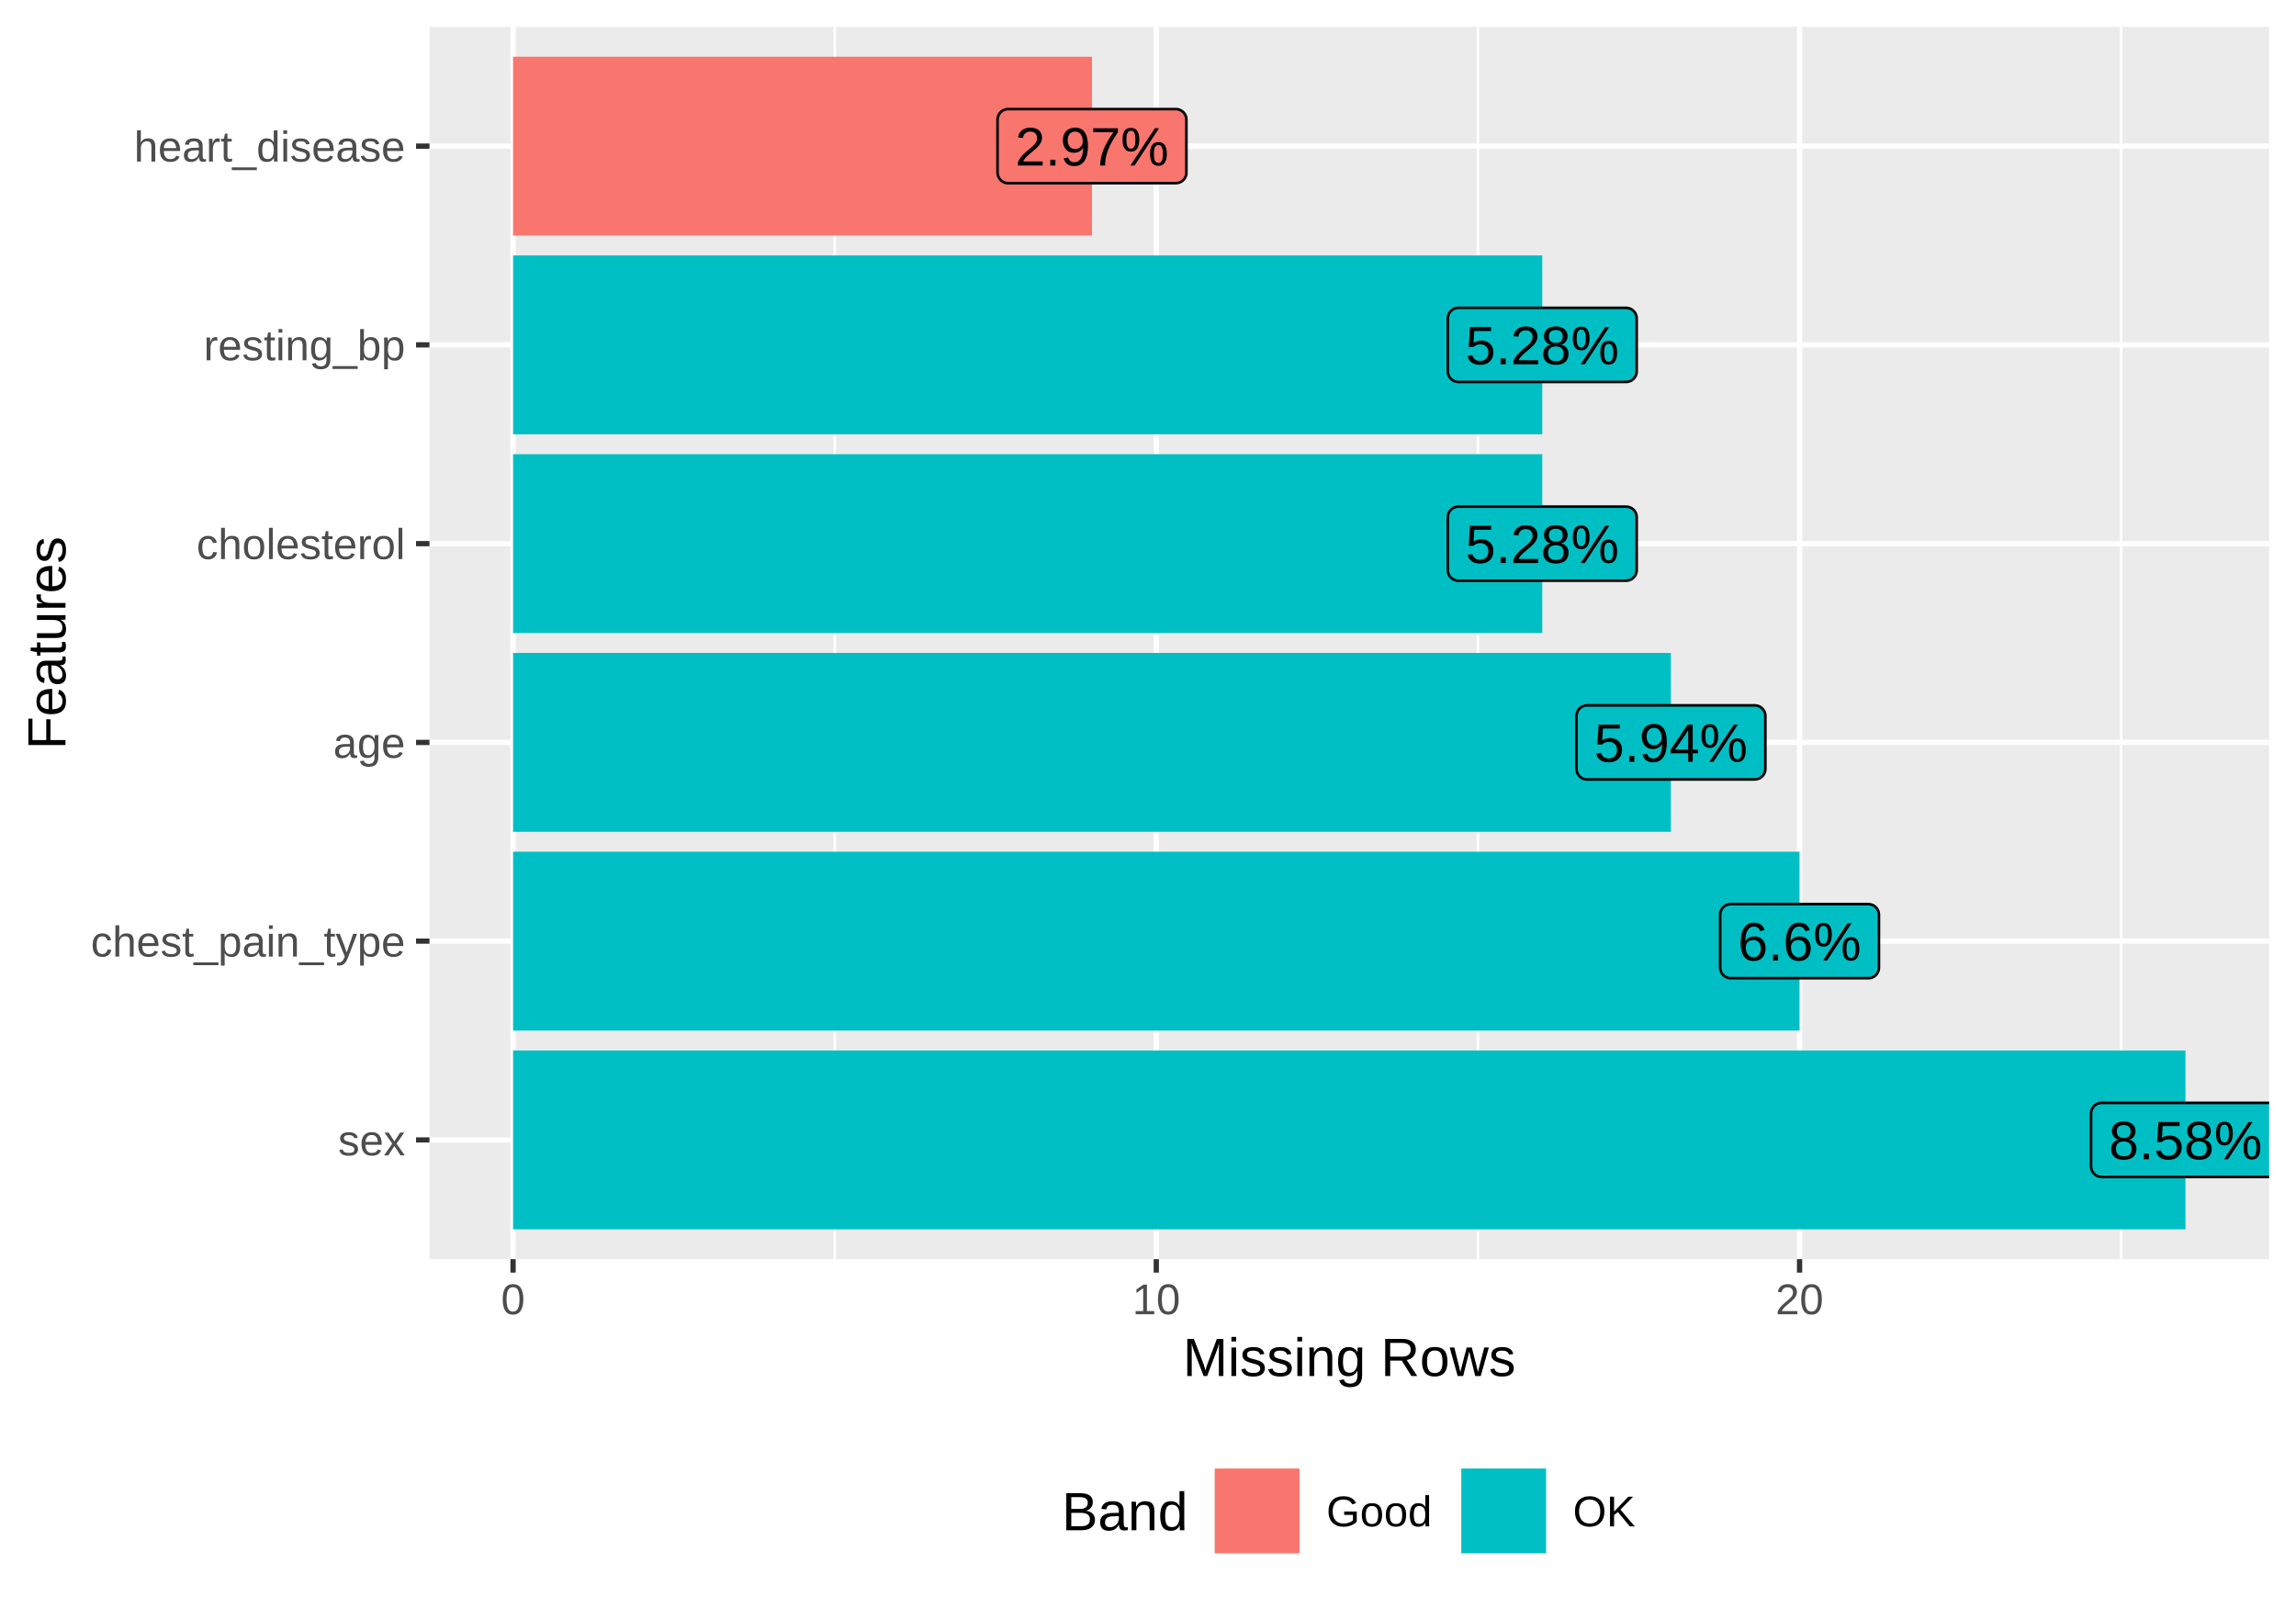
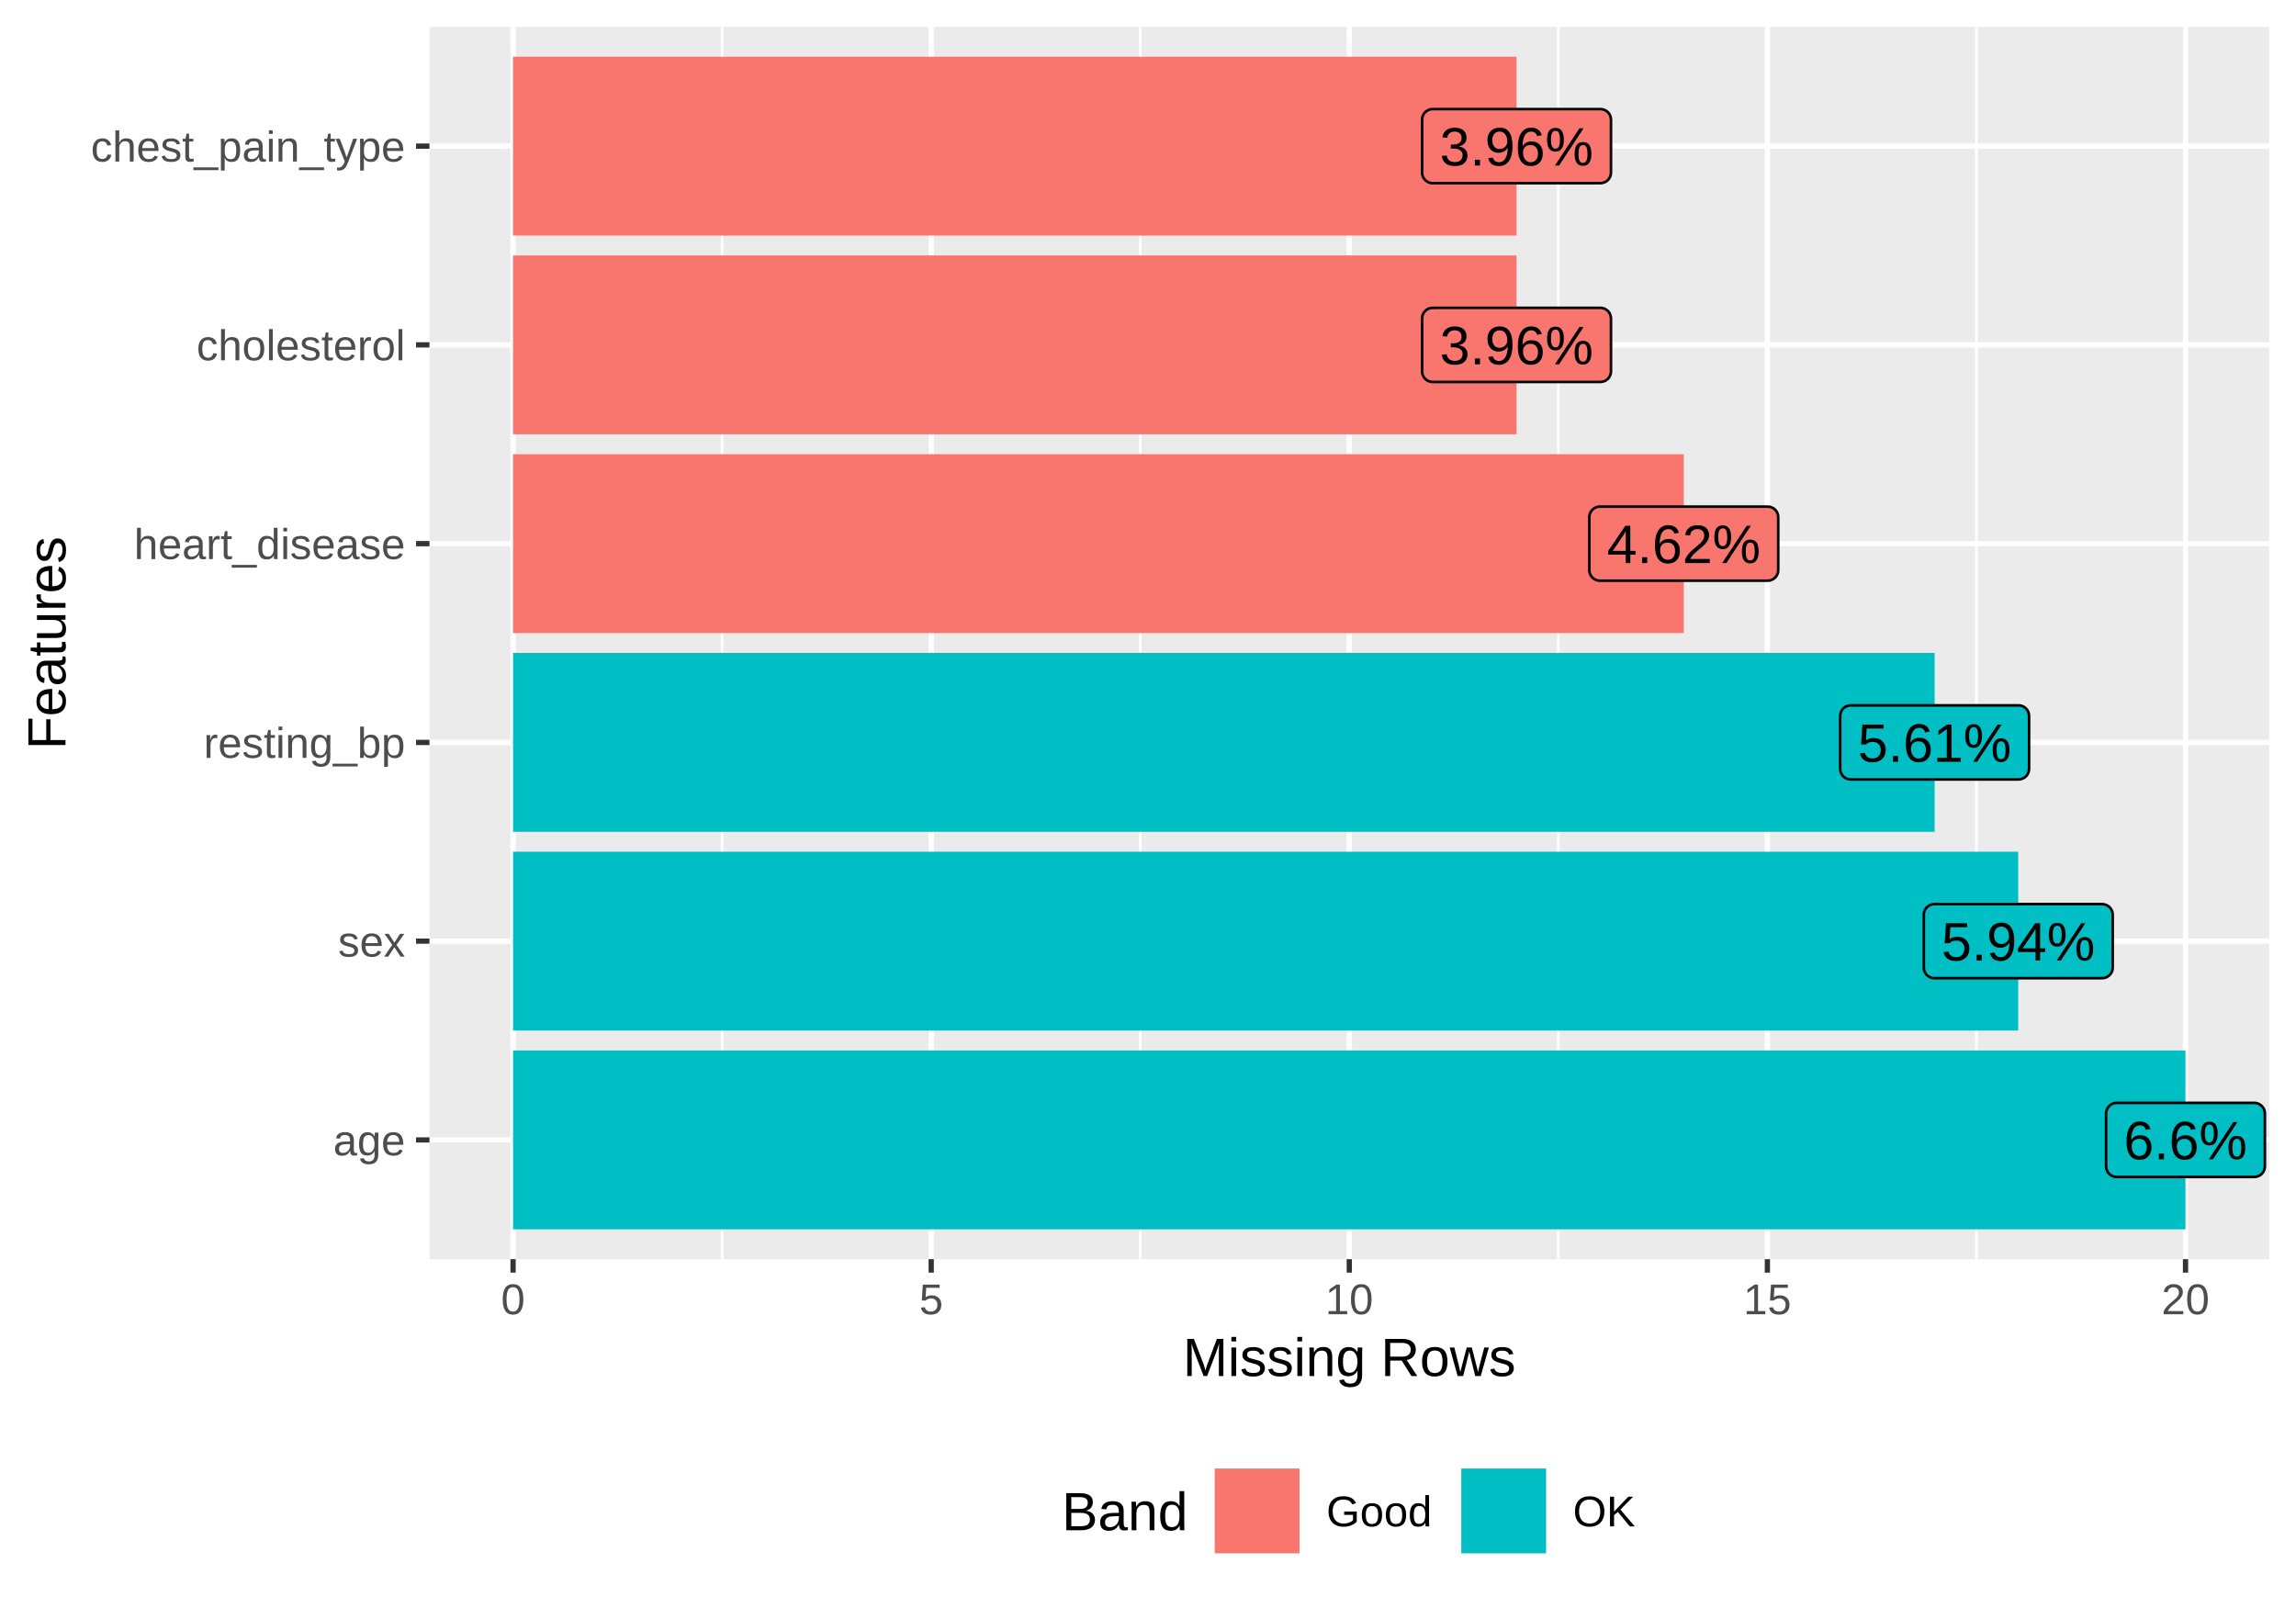
<svg xmlns="http://www.w3.org/2000/svg" viewBox="0 0 468.00 327.60">
  <defs>
    <style type="text/css">
    line, polyline, polygon, path, rect, circle {
      fill: none;
      stroke: #000000;
      stroke-linecap: round;
      stroke-linejoin: round;
      stroke-miterlimit: 10.00;
    }
  </style>
  </defs>
  <rect width="100%" height="100%" style="stroke: none; fill: none;" />
  <rect x="0.00" y="0.00" width="468.00" height="327.60" style="stroke-width: 1.07; stroke: #FFFFFF; fill: #FFFFFF;" />
  <defs>
    <clipPath id="cpODcuNTR8NDYyLjUyfDI1Ni42OHw1LjQ4">
      <rect x="87.54" y="5.48" width="374.98" height="251.20" />
    </clipPath>
  </defs>
  <rect x="87.54" y="5.48" width="374.98" height="251.20" style="stroke-width: 1.07; stroke: none; fill: #EBEBEB;" clip-path="url(#cpODcuNTR8NDYyLjUyfDI1Ni42OHw1LjQ4)" />
-   <polyline points="170.14,256.68 170.14,5.48 " style="stroke-width: 0.53; stroke: #FFFFFF; stroke-linecap: butt;" clip-path="url(#cpODcuNTR8NDYyLjUyfDI1Ni42OHw1LjQ4)" />
-   <polyline points="301.25,256.68 301.25,5.48 " style="stroke-width: 0.53; stroke: #FFFFFF; stroke-linecap: butt;" clip-path="url(#cpODcuNTR8NDYyLjUyfDI1Ni42OHw1LjQ4)" />
-   <polyline points="432.36,256.68 432.36,5.48 " style="stroke-width: 0.53; stroke: #FFFFFF; stroke-linecap: butt;" clip-path="url(#cpODcuNTR8NDYyLjUyfDI1Ni42OHw1LjQ4)" />
+   <polyline points="147.19,256.68 147.19,5.48 " style="stroke-width: 0.53; stroke: #FFFFFF; stroke-linecap: butt;" clip-path="url(#cpODcuNTR8NDYyLjUyfDI1Ni42OHw1LjQ4)" />
+   <polyline points="232.42,256.68 232.42,5.48 " style="stroke-width: 0.53; stroke: #FFFFFF; stroke-linecap: butt;" clip-path="url(#cpODcuNTR8NDYyLjUyfDI1Ni42OHw1LjQ4)" />
+   <polyline points="317.64,256.68 317.64,5.48 " style="stroke-width: 0.53; stroke: #FFFFFF; stroke-linecap: butt;" clip-path="url(#cpODcuNTR8NDYyLjUyfDI1Ni42OHw1LjQ4)" />
+   <polyline points="402.86,256.68 402.86,5.48 " style="stroke-width: 0.53; stroke: #FFFFFF; stroke-linecap: butt;" clip-path="url(#cpODcuNTR8NDYyLjUyfDI1Ni42OHw1LjQ4)" />
  <polyline points="87.54,232.37 462.52,232.37 " style="stroke-width: 1.07; stroke: #FFFFFF; stroke-linecap: butt;" clip-path="url(#cpODcuNTR8NDYyLjUyfDI1Ni42OHw1LjQ4)" />
  <polyline points="87.54,191.85 462.52,191.85 " style="stroke-width: 1.07; stroke: #FFFFFF; stroke-linecap: butt;" clip-path="url(#cpODcuNTR8NDYyLjUyfDI1Ni42OHw1LjQ4)" />
  <polyline points="87.54,151.34 462.52,151.34 " style="stroke-width: 1.07; stroke: #FFFFFF; stroke-linecap: butt;" clip-path="url(#cpODcuNTR8NDYyLjUyfDI1Ni42OHw1LjQ4)" />
  <polyline points="87.54,110.82 462.52,110.82 " style="stroke-width: 1.07; stroke: #FFFFFF; stroke-linecap: butt;" clip-path="url(#cpODcuNTR8NDYyLjUyfDI1Ni42OHw1LjQ4)" />
  <polyline points="87.54,70.30 462.52,70.30 " style="stroke-width: 1.07; stroke: #FFFFFF; stroke-linecap: butt;" clip-path="url(#cpODcuNTR8NDYyLjUyfDI1Ni42OHw1LjQ4)" />
  <polyline points="87.54,29.79 462.52,29.79 " style="stroke-width: 1.07; stroke: #FFFFFF; stroke-linecap: butt;" clip-path="url(#cpODcuNTR8NDYyLjUyfDI1Ni42OHw1LjQ4)" />
  <polyline points="104.58,256.68 104.58,5.48 " style="stroke-width: 1.07; stroke: #FFFFFF; stroke-linecap: butt;" clip-path="url(#cpODcuNTR8NDYyLjUyfDI1Ni42OHw1LjQ4)" />
-   <polyline points="235.69,256.68 235.69,5.48 " style="stroke-width: 1.07; stroke: #FFFFFF; stroke-linecap: butt;" clip-path="url(#cpODcuNTR8NDYyLjUyfDI1Ni42OHw1LjQ4)" />
-   <polyline points="366.81,256.68 366.81,5.48 " style="stroke-width: 1.07; stroke: #FFFFFF; stroke-linecap: butt;" clip-path="url(#cpODcuNTR8NDYyLjUyfDI1Ni42OHw1LjQ4)" />
-   <rect x="104.58" y="133.10" width="236.00" height="36.46" style="stroke-width: 1.07; stroke: none; stroke-linecap: square; stroke-linejoin: miter; fill: #00BFC4;" clip-path="url(#cpODcuNTR8NDYyLjUyfDI1Ni42OHw1LjQ4)" />
-   <rect x="104.58" y="92.59" width="209.78" height="36.46" style="stroke-width: 1.07; stroke: none; stroke-linecap: square; stroke-linejoin: miter; fill: #00BFC4;" clip-path="url(#cpODcuNTR8NDYyLjUyfDI1Ni42OHw1LjQ4)" />
-   <rect x="104.58" y="52.07" width="209.78" height="36.46" style="stroke-width: 1.07; stroke: none; stroke-linecap: square; stroke-linejoin: miter; fill: #00BFC4;" clip-path="url(#cpODcuNTR8NDYyLjUyfDI1Ni42OHw1LjQ4)" />
+   <polyline points="189.81,256.68 189.81,5.48 " style="stroke-width: 1.07; stroke: #FFFFFF; stroke-linecap: butt;" clip-path="url(#cpODcuNTR8NDYyLjUyfDI1Ni42OHw1LjQ4)" />
+   <polyline points="275.03,256.68 275.03,5.48 " style="stroke-width: 1.07; stroke: #FFFFFF; stroke-linecap: butt;" clip-path="url(#cpODcuNTR8NDYyLjUyfDI1Ni42OHw1LjQ4)" />
+   <polyline points="360.25,256.68 360.25,5.48 " style="stroke-width: 1.07; stroke: #FFFFFF; stroke-linecap: butt;" clip-path="url(#cpODcuNTR8NDYyLjUyfDI1Ni42OHw1LjQ4)" />
+   <polyline points="445.48,256.68 445.48,5.48 " style="stroke-width: 1.07; stroke: #FFFFFF; stroke-linecap: butt;" clip-path="url(#cpODcuNTR8NDYyLjUyfDI1Ni42OHw1LjQ4)" />
  <rect x="104.58" y="214.14" width="340.89" height="36.46" style="stroke-width: 1.07; stroke: none; stroke-linecap: square; stroke-linejoin: miter; fill: #00BFC4;" clip-path="url(#cpODcuNTR8NDYyLjUyfDI1Ni42OHw1LjQ4)" />
-   <rect x="104.58" y="173.62" width="262.23" height="36.46" style="stroke-width: 1.07; stroke: none; stroke-linecap: square; stroke-linejoin: miter; fill: #00BFC4;" clip-path="url(#cpODcuNTR8NDYyLjUyfDI1Ni42OHw1LjQ4)" />
-   <rect x="104.58" y="11.56" width="118.00" height="36.46" style="stroke-width: 1.07; stroke: none; stroke-linecap: square; stroke-linejoin: miter; fill: #F8766D;" clip-path="url(#cpODcuNTR8NDYyLjUyfDI1Ni42OHw1LjQ4)" />
-   <polygon points="323.49,158.89 357.68,158.89 357.59,158.89 357.94,158.87 358.28,158.80 358.60,158.68 358.90,158.51 359.17,158.29 359.40,158.03 359.59,157.73 359.73,157.41 359.81,157.07 359.84,156.73 359.84,156.73 359.84,145.95 359.84,145.95 359.81,145.60 359.73,145.26 359.59,144.94 359.40,144.65 359.17,144.39 358.90,144.17 358.60,143.99 358.28,143.87 357.94,143.80 357.68,143.79 323.49,143.79 323.75,143.80 323.41,143.79 323.06,143.83 322.73,143.93 322.41,144.08 322.13,144.27 321.88,144.51 321.67,144.79 321.51,145.10 321.40,145.43 321.34,145.77 321.33,145.95 321.33,156.73 321.34,156.55 321.34,156.90 321.40,157.24 321.51,157.57 321.67,157.88 321.88,158.16 322.13,158.40 322.41,158.60 322.73,158.75 323.06,158.84 323.41,158.89 " style="stroke-width: 0.53; fill: #00BFC4;" clip-path="url(#cpODcuNTR8NDYyLjUyfDI1Ni42OHw1LjQ4)" />
+   <rect x="104.58" y="52.07" width="204.54" height="36.46" style="stroke-width: 1.07; stroke: none; stroke-linecap: square; stroke-linejoin: miter; fill: #F8766D;" clip-path="url(#cpODcuNTR8NDYyLjUyfDI1Ni42OHw1LjQ4)" />
+   <rect x="104.58" y="133.10" width="289.76" height="36.46" style="stroke-width: 1.07; stroke: none; stroke-linecap: square; stroke-linejoin: miter; fill: #00BFC4;" clip-path="url(#cpODcuNTR8NDYyLjUyfDI1Ni42OHw1LjQ4)" />
+   <rect x="104.58" y="173.62" width="306.80" height="36.46" style="stroke-width: 1.07; stroke: none; stroke-linecap: square; stroke-linejoin: miter; fill: #00BFC4;" clip-path="url(#cpODcuNTR8NDYyLjUyfDI1Ni42OHw1LjQ4)" />
+   <rect x="104.58" y="11.56" width="204.54" height="36.46" style="stroke-width: 1.07; stroke: none; stroke-linecap: square; stroke-linejoin: miter; fill: #F8766D;" clip-path="url(#cpODcuNTR8NDYyLjUyfDI1Ni42OHw1LjQ4)" />
+   <rect x="104.58" y="92.59" width="238.63" height="36.46" style="stroke-width: 1.07; stroke: none; stroke-linecap: square; stroke-linejoin: miter; fill: #F8766D;" clip-path="url(#cpODcuNTR8NDYyLjUyfDI1Ni42OHw1LjQ4)" />
+   <polygon points="431.45,239.92 459.50,239.92 459.41,239.92 459.76,239.90 460.10,239.83 460.42,239.71 460.72,239.54 460.99,239.32 461.22,239.06 461.41,238.76 461.55,238.44 461.63,238.11 461.66,237.76 461.66,237.76 461.66,226.98 461.66,226.98 461.63,226.63 461.55,226.29 461.41,225.97 461.22,225.68 460.99,225.42 460.72,225.20 460.42,225.03 460.10,224.90 459.76,224.83 459.50,224.82 431.45,224.82 431.71,224.83 431.37,224.82 431.02,224.86 430.69,224.96 430.37,225.11 430.09,225.30 429.84,225.55 429.63,225.82 429.47,226.13 429.36,226.46 429.30,226.80 429.29,226.98 429.29,237.76 429.30,237.59 429.30,237.93 429.36,238.28 429.47,238.61 429.63,238.91 429.84,239.19 430.09,239.43 430.37,239.63 430.69,239.78 431.02,239.88 431.37,239.92 " style="stroke-width: 0.53; fill: #00BFC4;" clip-path="url(#cpODcuNTR8NDYyLjUyfDI1Ni42OHw1LjQ4)" />
  <g clip-path="url(#cpODcuNTR8NDYyLjUyfDI1Ni42OHw1LjQ4)">
-     <text x="324.93" y="155.29" style="font-size: 11.04px; font-family: Arial;" textLength="31.30px" lengthAdjust="spacingAndGlyphs">5.94%</text>
+     <text x="432.89" y="236.32" style="font-size: 11.04px; font-family: Arial;" textLength="25.16px" lengthAdjust="spacingAndGlyphs">6.6%</text>
  </g>
-   <polygon points="297.27,118.37 331.45,118.37 331.37,118.37 331.71,118.36 332.05,118.29 332.38,118.16 332.68,117.99 332.95,117.77 333.18,117.51 333.37,117.22 333.50,116.90 333.59,116.56 333.61,116.21 333.61,116.21 333.61,105.43 333.61,105.43 333.59,105.08 333.50,104.75 333.37,104.43 333.18,104.13 332.95,103.87 332.68,103.65 332.38,103.48 332.05,103.35 331.71,103.29 331.45,103.27 297.27,103.27 297.53,103.29 297.18,103.27 296.84,103.31 296.51,103.41 296.19,103.56 295.91,103.76 295.65,104.00 295.45,104.28 295.28,104.58 295.17,104.91 295.12,105.26 295.11,105.43 295.11,116.21 295.12,116.04 295.12,116.39 295.17,116.73 295.28,117.06 295.45,117.37 295.65,117.64 295.91,117.89 296.19,118.08 296.51,118.23 296.84,118.33 297.18,118.37 " style="stroke-width: 0.53; fill: #00BFC4;" clip-path="url(#cpODcuNTR8NDYyLjUyfDI1Ni42OHw1LjQ4)" />
+   <polygon points="292.03,77.86 326.21,77.86 326.12,77.85 326.47,77.84 326.81,77.77 327.14,77.65 327.44,77.47 327.71,77.25 327.94,76.99 328.12,76.70 328.26,76.38 328.34,76.04 328.37,75.70 328.37,75.70 328.37,64.91 328.37,64.91 328.34,64.57 328.26,64.23 328.12,63.91 327.94,63.62 327.71,63.36 327.44,63.14 327.14,62.96 326.81,62.84 326.47,62.77 326.21,62.75 292.03,62.75 292.29,62.77 291.94,62.76 291.59,62.80 291.26,62.89 290.95,63.04 290.66,63.24 290.41,63.48 290.20,63.76 290.04,64.07 289.93,64.40 289.87,64.74 289.87,64.91 289.87,75.70 289.87,75.52 289.87,75.87 289.93,76.21 290.04,76.54 290.20,76.85 290.41,77.13 290.66,77.37 290.95,77.57 291.26,77.72 291.59,77.81 291.94,77.85 " style="stroke-width: 0.53; fill: #F8766D;" clip-path="url(#cpODcuNTR8NDYyLjUyfDI1Ni42OHw1LjQ4)" />
  <g clip-path="url(#cpODcuNTR8NDYyLjUyfDI1Ni42OHw1LjQ4)">
-     <text x="298.71" y="114.77" style="font-size: 11.04px; font-family: Arial;" textLength="31.30px" lengthAdjust="spacingAndGlyphs">5.28%</text>
+     <text x="293.47" y="74.26" style="font-size: 11.04px; font-family: Arial;" textLength="31.30px" lengthAdjust="spacingAndGlyphs">3.96%</text>
  </g>
-   <polygon points="297.27,77.86 331.45,77.86 331.37,77.85 331.71,77.84 332.05,77.77 332.38,77.65 332.68,77.47 332.95,77.25 333.18,76.99 333.37,76.70 333.50,76.38 333.59,76.04 333.61,75.70 333.61,75.70 333.61,64.91 333.61,64.91 333.59,64.57 333.50,64.23 333.37,63.91 333.18,63.62 332.95,63.36 332.68,63.14 332.38,62.96 332.05,62.84 331.71,62.77 331.45,62.75 297.27,62.75 297.53,62.77 297.18,62.76 296.84,62.80 296.51,62.89 296.19,63.04 295.91,63.24 295.65,63.48 295.45,63.76 295.28,64.07 295.17,64.40 295.12,64.74 295.11,64.91 295.11,75.70 295.12,75.52 295.12,75.87 295.17,76.21 295.28,76.54 295.45,76.85 295.65,77.13 295.91,77.37 296.19,77.57 296.51,77.72 296.84,77.81 297.18,77.85 " style="stroke-width: 0.53; fill: #00BFC4;" clip-path="url(#cpODcuNTR8NDYyLjUyfDI1Ni42OHw1LjQ4)" />
+   <polygon points="377.25,158.89 411.43,158.89 411.35,158.89 411.69,158.87 412.03,158.80 412.36,158.68 412.66,158.51 412.93,158.29 413.16,158.03 413.35,157.73 413.48,157.41 413.56,157.07 413.59,156.73 413.59,156.73 413.59,145.95 413.59,145.95 413.56,145.60 413.48,145.26 413.35,144.94 413.16,144.65 412.93,144.39 412.66,144.17 412.36,143.99 412.03,143.87 411.69,143.80 411.43,143.79 377.25,143.79 377.51,143.80 377.16,143.79 376.82,143.83 376.48,143.93 376.17,144.08 375.88,144.27 375.63,144.51 375.42,144.79 375.26,145.10 375.15,145.43 375.10,145.77 375.09,145.95 375.09,156.73 375.10,156.55 375.10,156.90 375.15,157.24 375.26,157.57 375.42,157.88 375.63,158.16 375.88,158.40 376.17,158.60 376.48,158.75 376.82,158.84 377.16,158.89 " style="stroke-width: 0.53; fill: #00BFC4;" clip-path="url(#cpODcuNTR8NDYyLjUyfDI1Ni42OHw1LjQ4)" />
  <g clip-path="url(#cpODcuNTR8NDYyLjUyfDI1Ni42OHw1LjQ4)">
-     <text x="298.71" y="74.26" style="font-size: 11.04px; font-family: Arial;" textLength="31.30px" lengthAdjust="spacingAndGlyphs">5.28%</text>
+     <text x="378.69" y="155.29" style="font-size: 11.04px; font-family: Arial;" textLength="31.30px" lengthAdjust="spacingAndGlyphs">5.61%</text>
  </g>
-   <polygon points="428.38,239.92 462.57,239.92 462.48,239.92 462.83,239.90 463.17,239.83 463.49,239.71 463.79,239.54 464.06,239.32 464.29,239.06 464.48,238.76 464.62,238.44 464.70,238.11 464.73,237.76 464.73,237.76 464.73,226.98 464.73,226.98 464.70,226.63 464.62,226.29 464.48,225.97 464.29,225.68 464.06,225.42 463.79,225.20 463.49,225.03 463.17,224.90 462.83,224.83 462.57,224.82 428.38,224.82 428.64,224.83 428.30,224.82 427.95,224.86 427.62,224.96 427.30,225.11 427.02,225.30 426.77,225.55 426.56,225.82 426.40,226.13 426.29,226.46 426.23,226.80 426.22,226.98 426.22,237.76 426.23,237.59 426.23,237.93 426.29,238.28 426.40,238.61 426.56,238.91 426.77,239.19 427.02,239.43 427.30,239.63 427.62,239.78 427.95,239.88 428.30,239.92 " style="stroke-width: 0.53; fill: #00BFC4;" clip-path="url(#cpODcuNTR8NDYyLjUyfDI1Ni42OHw1LjQ4)" />
+   <polygon points="394.30,199.40 428.48,199.40 428.39,199.40 428.74,199.39 429.08,199.32 429.40,199.20 429.70,199.02 429.97,198.80 430.20,198.54 430.39,198.25 430.53,197.93 430.61,197.59 430.64,197.24 430.64,197.24 430.64,186.46 430.64,186.46 430.61,186.12 430.53,185.78 430.39,185.46 430.20,185.16 429.97,184.90 429.70,184.68 429.40,184.51 429.08,184.39 428.74,184.32 428.48,184.30 394.30,184.30 394.56,184.32 394.21,184.30 393.86,184.35 393.53,184.44 393.22,184.59 392.93,184.79 392.68,185.03 392.47,185.31 392.31,185.61 392.20,185.94 392.14,186.29 392.14,186.46 392.14,197.24 392.14,197.07 392.14,197.42 392.20,197.76 392.31,198.09 392.47,198.40 392.68,198.68 392.93,198.92 393.22,199.11 393.53,199.26 393.86,199.36 394.21,199.40 " style="stroke-width: 0.53; fill: #00BFC4;" clip-path="url(#cpODcuNTR8NDYyLjUyfDI1Ni42OHw1LjQ4)" />
  <g clip-path="url(#cpODcuNTR8NDYyLjUyfDI1Ni42OHw1LjQ4)">
-     <text x="429.82" y="236.32" style="font-size: 11.04px; font-family: Arial;" textLength="31.30px" lengthAdjust="spacingAndGlyphs">8.58%</text>
+     <text x="395.74" y="195.80" style="font-size: 11.04px; font-family: Arial;" textLength="31.30px" lengthAdjust="spacingAndGlyphs">5.94%</text>
  </g>
-   <polygon points="352.79,199.40 380.83,199.40 380.74,199.40 381.09,199.39 381.43,199.32 381.76,199.20 382.06,199.02 382.33,198.80 382.56,198.54 382.74,198.25 382.88,197.93 382.96,197.59 382.99,197.24 382.99,197.24 382.99,186.46 382.99,186.46 382.96,186.12 382.88,185.78 382.74,185.46 382.56,185.16 382.33,184.90 382.06,184.68 381.76,184.51 381.43,184.39 381.09,184.32 380.83,184.30 352.79,184.30 353.05,184.32 352.70,184.30 352.35,184.35 352.02,184.44 351.71,184.59 351.42,184.79 351.17,185.03 350.96,185.31 350.80,185.61 350.69,185.94 350.63,186.29 350.63,186.46 350.63,197.24 350.63,197.07 350.63,197.42 350.69,197.76 350.80,198.09 350.96,198.40 351.17,198.68 351.42,198.92 351.71,199.11 352.02,199.26 352.35,199.36 352.70,199.40 " style="stroke-width: 0.53; fill: #00BFC4;" clip-path="url(#cpODcuNTR8NDYyLjUyfDI1Ni42OHw1LjQ4)" />
+   <polygon points="292.03,37.34 326.21,37.34 326.12,37.34 326.47,37.32 326.81,37.25 327.14,37.13 327.44,36.96 327.71,36.74 327.94,36.48 328.12,36.18 328.26,35.86 328.34,35.53 328.37,35.18 328.37,35.18 328.37,24.40 328.37,24.40 328.34,24.05 328.26,23.71 328.12,23.39 327.94,23.10 327.71,22.84 327.44,22.62 327.14,22.45 326.81,22.32 326.47,22.25 326.21,22.24 292.03,22.24 292.29,22.25 291.94,22.24 291.59,22.28 291.26,22.38 290.95,22.53 290.66,22.72 290.41,22.97 290.20,23.24 290.04,23.55 289.93,23.88 289.87,24.22 289.87,24.40 289.87,35.18 289.87,35.01 289.87,35.35 289.93,35.70 290.04,36.03 290.20,36.33 290.41,36.61 290.66,36.85 290.95,37.05 291.26,37.20 291.59,37.30 291.94,37.34 " style="stroke-width: 0.53; fill: #F8766D;" clip-path="url(#cpODcuNTR8NDYyLjUyfDI1Ni42OHw1LjQ4)" />
  <g clip-path="url(#cpODcuNTR8NDYyLjUyfDI1Ni42OHw1LjQ4)">
-     <text x="354.23" y="195.80" style="font-size: 11.04px; font-family: Arial;" textLength="25.16px" lengthAdjust="spacingAndGlyphs">6.6%</text>
+     <text x="293.47" y="33.74" style="font-size: 11.04px; font-family: Arial;" textLength="31.30px" lengthAdjust="spacingAndGlyphs">3.96%</text>
  </g>
-   <polygon points="205.49,37.34 239.67,37.34 239.59,37.34 239.94,37.32 240.28,37.25 240.60,37.13 240.90,36.96 241.17,36.74 241.40,36.48 241.59,36.18 241.72,35.86 241.81,35.53 241.83,35.18 241.83,35.18 241.83,24.40 241.83,24.40 241.81,24.05 241.72,23.71 241.59,23.39 241.40,23.10 241.17,22.84 240.90,22.62 240.60,22.45 240.28,22.32 239.94,22.25 239.67,22.24 205.49,22.24 205.75,22.25 205.41,22.24 205.06,22.28 204.73,22.38 204.41,22.53 204.13,22.72 203.88,22.97 203.67,23.24 203.51,23.55 203.40,23.88 203.34,24.22 203.33,24.40 203.33,35.18 203.34,35.01 203.34,35.35 203.40,35.70 203.51,36.03 203.67,36.33 203.88,36.61 204.13,36.85 204.41,37.05 204.73,37.20 205.06,37.30 205.41,37.34 " style="stroke-width: 0.53; fill: #F8766D;" clip-path="url(#cpODcuNTR8NDYyLjUyfDI1Ni42OHw1LjQ4)" />
+   <polygon points="326.12,118.37 360.30,118.37 360.21,118.37 360.56,118.36 360.90,118.29 361.22,118.16 361.53,117.99 361.80,117.77 362.03,117.51 362.21,117.22 362.35,116.90 362.43,116.56 362.46,116.21 362.46,116.21 362.46,105.43 362.46,105.43 362.43,105.08 362.35,104.75 362.21,104.43 362.03,104.13 361.80,103.87 361.53,103.65 361.22,103.48 360.90,103.35 360.56,103.29 360.30,103.27 326.12,103.27 326.38,103.29 326.03,103.27 325.68,103.31 325.35,103.41 325.04,103.56 324.75,103.76 324.50,104.00 324.29,104.28 324.13,104.58 324.02,104.91 323.96,105.26 323.96,105.43 323.96,116.21 323.96,116.04 323.96,116.39 324.02,116.73 324.13,117.06 324.29,117.37 324.50,117.64 324.75,117.89 325.04,118.08 325.35,118.23 325.68,118.33 326.03,118.37 " style="stroke-width: 0.53; fill: #F8766D;" clip-path="url(#cpODcuNTR8NDYyLjUyfDI1Ni42OHw1LjQ4)" />
  <g clip-path="url(#cpODcuNTR8NDYyLjUyfDI1Ni42OHw1LjQ4)">
-     <text x="206.93" y="33.74" style="font-size: 11.04px; font-family: Arial;" textLength="31.30px" lengthAdjust="spacingAndGlyphs">2.97%</text>
+     <text x="327.56" y="114.77" style="font-size: 11.04px; font-family: Arial;" textLength="31.30px" lengthAdjust="spacingAndGlyphs">4.62%</text>
  </g>
  <defs>
    <clipPath id="cpMC4wMHw0NjguMDB8MzI3LjYwfDAuMDA=">
      <rect x="0.00" y="0.00" width="468.00" height="327.60" />
    </clipPath>
  </defs>
  <g clip-path="url(#cpMC4wMHw0NjguMDB8MzI3LjYwfDAuMDA=)">
-     <text x="68.91" y="235.52" style="font-size: 8.80px; fill: #4D4D4D; font-family: Arial;" textLength="13.69px" lengthAdjust="spacingAndGlyphs">sex</text>
+     <text x="67.92" y="235.52" style="font-size: 8.80px; fill: #4D4D4D; font-family: Arial;" textLength="14.68px" lengthAdjust="spacingAndGlyphs">age</text>
  </g>
  <g clip-path="url(#cpMC4wMHw0NjguMDB8MzI3LjYwfDAuMDA=)">
-     <text x="18.51" y="195.00" style="font-size: 8.80px; fill: #4D4D4D; font-family: Arial;" textLength="64.09px" lengthAdjust="spacingAndGlyphs">chest_pain_type</text>
+     <text x="68.91" y="195.00" style="font-size: 8.80px; fill: #4D4D4D; font-family: Arial;" textLength="13.69px" lengthAdjust="spacingAndGlyphs">sex</text>
  </g>
  <g clip-path="url(#cpMC4wMHw0NjguMDB8MzI3LjYwfDAuMDA=)">
-     <text x="67.92" y="154.49" style="font-size: 8.80px; fill: #4D4D4D; font-family: Arial;" textLength="14.68px" lengthAdjust="spacingAndGlyphs">age</text>
+     <text x="41.51" y="154.49" style="font-size: 8.80px; fill: #4D4D4D; font-family: Arial;" textLength="41.10px" lengthAdjust="spacingAndGlyphs">resting_bp</text>
  </g>
  <g clip-path="url(#cpMC4wMHw0NjguMDB8MzI3LjYwfDAuMDA=)">
-     <text x="40.05" y="113.97" style="font-size: 8.80px; fill: #4D4D4D; font-family: Arial;" textLength="42.56px" lengthAdjust="spacingAndGlyphs">cholesterol</text>
+     <text x="27.32" y="113.97" style="font-size: 8.80px; fill: #4D4D4D; font-family: Arial;" textLength="55.28px" lengthAdjust="spacingAndGlyphs">heart_disease</text>
  </g>
  <g clip-path="url(#cpMC4wMHw0NjguMDB8MzI3LjYwfDAuMDA=)">
-     <text x="41.51" y="73.45" style="font-size: 8.80px; fill: #4D4D4D; font-family: Arial;" textLength="41.10px" lengthAdjust="spacingAndGlyphs">resting_bp</text>
+     <text x="40.05" y="73.45" style="font-size: 8.80px; fill: #4D4D4D; font-family: Arial;" textLength="42.56px" lengthAdjust="spacingAndGlyphs">cholesterol</text>
  </g>
  <g clip-path="url(#cpMC4wMHw0NjguMDB8MzI3LjYwfDAuMDA=)">
-     <text x="27.32" y="32.94" style="font-size: 8.80px; fill: #4D4D4D; font-family: Arial;" textLength="55.28px" lengthAdjust="spacingAndGlyphs">heart_disease</text>
+     <text x="18.51" y="32.94" style="font-size: 8.80px; fill: #4D4D4D; font-family: Arial;" textLength="64.09px" lengthAdjust="spacingAndGlyphs">chest_pain_type</text>
  </g>
  <polyline points="84.80,232.37 87.54,232.37 " style="stroke-width: 1.07; stroke: #333333; stroke-linecap: butt;" clip-path="url(#cpMC4wMHw0NjguMDB8MzI3LjYwfDAuMDA=)" />
  <polyline points="84.80,191.85 87.54,191.85 " style="stroke-width: 1.07; stroke: #333333; stroke-linecap: butt;" clip-path="url(#cpMC4wMHw0NjguMDB8MzI3LjYwfDAuMDA=)" />
  <polyline points="84.80,151.34 87.54,151.34 " style="stroke-width: 1.07; stroke: #333333; stroke-linecap: butt;" clip-path="url(#cpMC4wMHw0NjguMDB8MzI3LjYwfDAuMDA=)" />
  <polyline points="84.80,110.82 87.54,110.82 " style="stroke-width: 1.07; stroke: #333333; stroke-linecap: butt;" clip-path="url(#cpMC4wMHw0NjguMDB8MzI3LjYwfDAuMDA=)" />
  <polyline points="84.80,70.30 87.54,70.30 " style="stroke-width: 1.07; stroke: #333333; stroke-linecap: butt;" clip-path="url(#cpMC4wMHw0NjguMDB8MzI3LjYwfDAuMDA=)" />
  <polyline points="84.80,29.79 87.54,29.79 " style="stroke-width: 1.07; stroke: #333333; stroke-linecap: butt;" clip-path="url(#cpMC4wMHw0NjguMDB8MzI3LjYwfDAuMDA=)" />
  <polyline points="104.58,259.42 104.58,256.68 " style="stroke-width: 1.07; stroke: #333333; stroke-linecap: butt;" clip-path="url(#cpMC4wMHw0NjguMDB8MzI3LjYwfDAuMDA=)" />
-   <polyline points="235.69,259.42 235.69,256.68 " style="stroke-width: 1.07; stroke: #333333; stroke-linecap: butt;" clip-path="url(#cpMC4wMHw0NjguMDB8MzI3LjYwfDAuMDA=)" />
-   <polyline points="366.81,259.42 366.81,256.68 " style="stroke-width: 1.07; stroke: #333333; stroke-linecap: butt;" clip-path="url(#cpMC4wMHw0NjguMDB8MzI3LjYwfDAuMDA=)" />
+   <polyline points="189.81,259.42 189.81,256.68 " style="stroke-width: 1.07; stroke: #333333; stroke-linecap: butt;" clip-path="url(#cpMC4wMHw0NjguMDB8MzI3LjYwfDAuMDA=)" />
+   <polyline points="275.03,259.42 275.03,256.68 " style="stroke-width: 1.07; stroke: #333333; stroke-linecap: butt;" clip-path="url(#cpMC4wMHw0NjguMDB8MzI3LjYwfDAuMDA=)" />
+   <polyline points="360.25,259.42 360.25,256.68 " style="stroke-width: 1.07; stroke: #333333; stroke-linecap: butt;" clip-path="url(#cpMC4wMHw0NjguMDB8MzI3LjYwfDAuMDA=)" />
+   <polyline points="445.48,259.42 445.48,256.68 " style="stroke-width: 1.07; stroke: #333333; stroke-linecap: butt;" clip-path="url(#cpMC4wMHw0NjguMDB8MzI3LjYwfDAuMDA=)" />
  <g clip-path="url(#cpMC4wMHw0NjguMDB8MzI3LjYwfDAuMDA=)">
    <text x="102.13" y="267.91" style="font-size: 8.80px; fill: #4D4D4D; font-family: Arial;" textLength="4.89px" lengthAdjust="spacingAndGlyphs">0</text>
  </g>
  <g clip-path="url(#cpMC4wMHw0NjguMDB8MzI3LjYwfDAuMDA=)">
-     <text x="230.80" y="267.91" style="font-size: 8.80px; fill: #4D4D4D; font-family: Arial;" textLength="9.79px" lengthAdjust="spacingAndGlyphs">10</text>
+     <text x="187.36" y="267.91" style="font-size: 8.80px; fill: #4D4D4D; font-family: Arial;" textLength="4.89px" lengthAdjust="spacingAndGlyphs">5</text>
  </g>
  <g clip-path="url(#cpMC4wMHw0NjguMDB8MzI3LjYwfDAuMDA=)">
-     <text x="361.91" y="267.91" style="font-size: 8.80px; fill: #4D4D4D; font-family: Arial;" textLength="9.79px" lengthAdjust="spacingAndGlyphs">20</text>
+     <text x="270.13" y="267.91" style="font-size: 8.80px; fill: #4D4D4D; font-family: Arial;" textLength="9.79px" lengthAdjust="spacingAndGlyphs">10</text>
+   </g>
+   <g clip-path="url(#cpMC4wMHw0NjguMDB8MzI3LjYwfDAuMDA=)">
+     <text x="355.36" y="267.91" style="font-size: 8.80px; fill: #4D4D4D; font-family: Arial;" textLength="9.79px" lengthAdjust="spacingAndGlyphs">15</text>
+   </g>
+   <g clip-path="url(#cpMC4wMHw0NjguMDB8MzI3LjYwfDAuMDA=)">
+     <text x="440.58" y="267.91" style="font-size: 8.80px; fill: #4D4D4D; font-family: Arial;" textLength="9.79px" lengthAdjust="spacingAndGlyphs">20</text>
  </g>
  <g clip-path="url(#cpMC4wMHw0NjguMDB8MzI3LjYwfDAuMDA=)">
    <text x="241.10" y="280.50" style="font-size: 11.00px; font-family: Arial;" textLength="67.85px" lengthAdjust="spacingAndGlyphs">Missing Rows</text>
  </g>
  <g clip-path="url(#cpMC4wMHw0NjguMDB8MzI3LjYwfDAuMDA=)">
    <text transform="translate(13.35,152.78) rotate(-90)" style="font-size: 11.00px; font-family: Arial;" textLength="43.41px" lengthAdjust="spacingAndGlyphs">Features</text>
  </g>
  <rect x="210.96" y="293.88" width="128.14" height="28.24" style="stroke-width: 1.07; stroke: none; fill: #FFFFFF;" clip-path="url(#cpMC4wMHw0NjguMDB8MzI3LjYwfDAuMDA=)" />
  <g clip-path="url(#cpMC4wMHw0NjguMDB8MzI3LjYwfDAuMDA=)">
    <text x="216.44" y="311.94" style="font-size: 11.00px; font-family: Arial;" textLength="25.69px" lengthAdjust="spacingAndGlyphs">Band</text>
  </g>
  <rect x="247.60" y="299.36" width="17.28" height="17.28" style="stroke-width: 1.07; stroke: none; fill: #F2F2F2;" clip-path="url(#cpMC4wMHw0NjguMDB8MzI3LjYwfDAuMDA=)" />
  <rect x="248.31" y="300.07" width="15.86" height="15.86" style="stroke-width: 1.07; stroke: none; stroke-linecap: square; stroke-linejoin: miter; fill: #F8766D;" clip-path="url(#cpMC4wMHw0NjguMDB8MzI3LjYwfDAuMDA=)" />
  <rect x="247.60" y="299.36" width="17.28" height="17.28" style="stroke-width: 0.75; stroke: none; fill: #F8766D;" clip-path="url(#cpMC4wMHw0NjguMDB8MzI3LjYwfDAuMDA=)" />
  <rect x="297.86" y="299.36" width="17.28" height="17.28" style="stroke-width: 1.07; stroke: none; fill: #F2F2F2;" clip-path="url(#cpMC4wMHw0NjguMDB8MzI3LjYwfDAuMDA=)" />
  <rect x="298.56" y="300.07" width="15.86" height="15.86" style="stroke-width: 1.07; stroke: none; stroke-linecap: square; stroke-linejoin: miter; fill: #00BFC4;" clip-path="url(#cpMC4wMHw0NjguMDB8MzI3LjYwfDAuMDA=)" />
  <rect x="297.86" y="299.36" width="17.28" height="17.28" style="stroke-width: 0.75; stroke: none; fill: #00BFC4;" clip-path="url(#cpMC4wMHw0NjguMDB8MzI3LjYwfDAuMDA=)" />
  <g clip-path="url(#cpMC4wMHw0NjguMDB8MzI3LjYwfDAuMDA=)">
    <text x="270.36" y="311.15" style="font-size: 8.80px; font-family: Arial;" textLength="21.53px" lengthAdjust="spacingAndGlyphs">Good</text>
  </g>
  <g clip-path="url(#cpMC4wMHw0NjguMDB8MzI3LjYwfDAuMDA=)">
    <text x="320.61" y="311.15" style="font-size: 8.80px; font-family: Arial;" textLength="12.71px" lengthAdjust="spacingAndGlyphs">OK</text>
  </g>
</svg>
